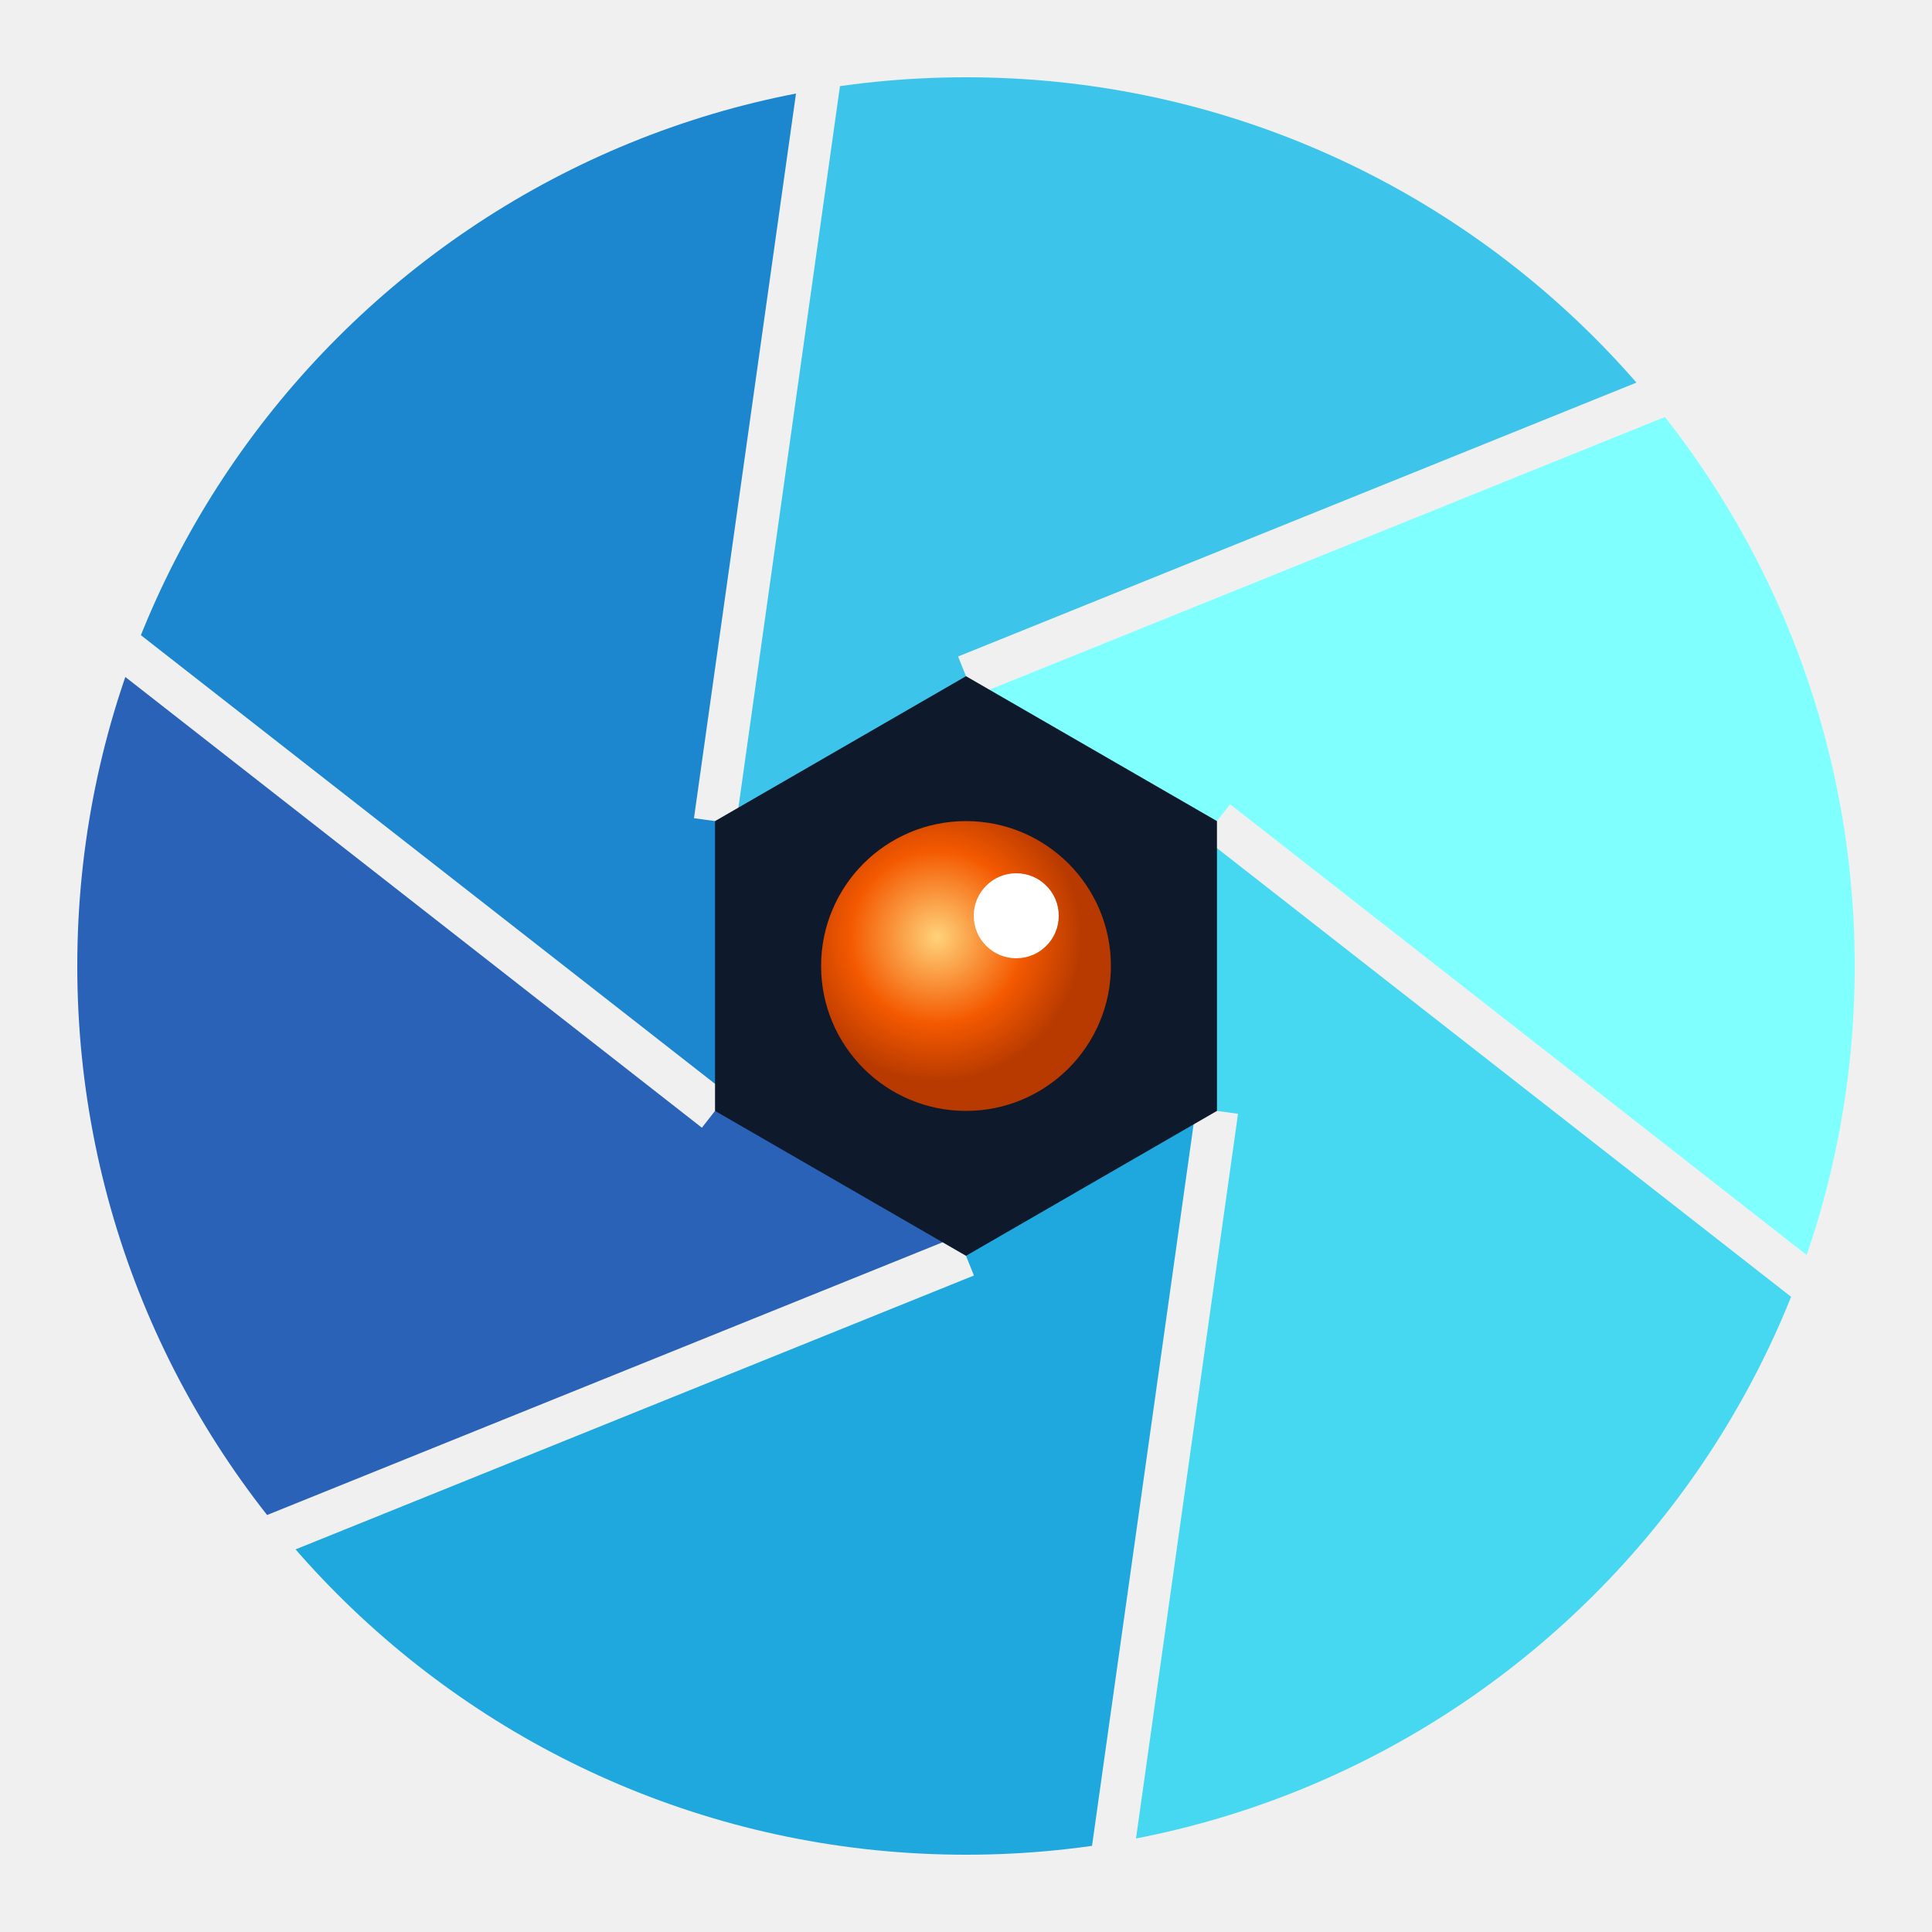
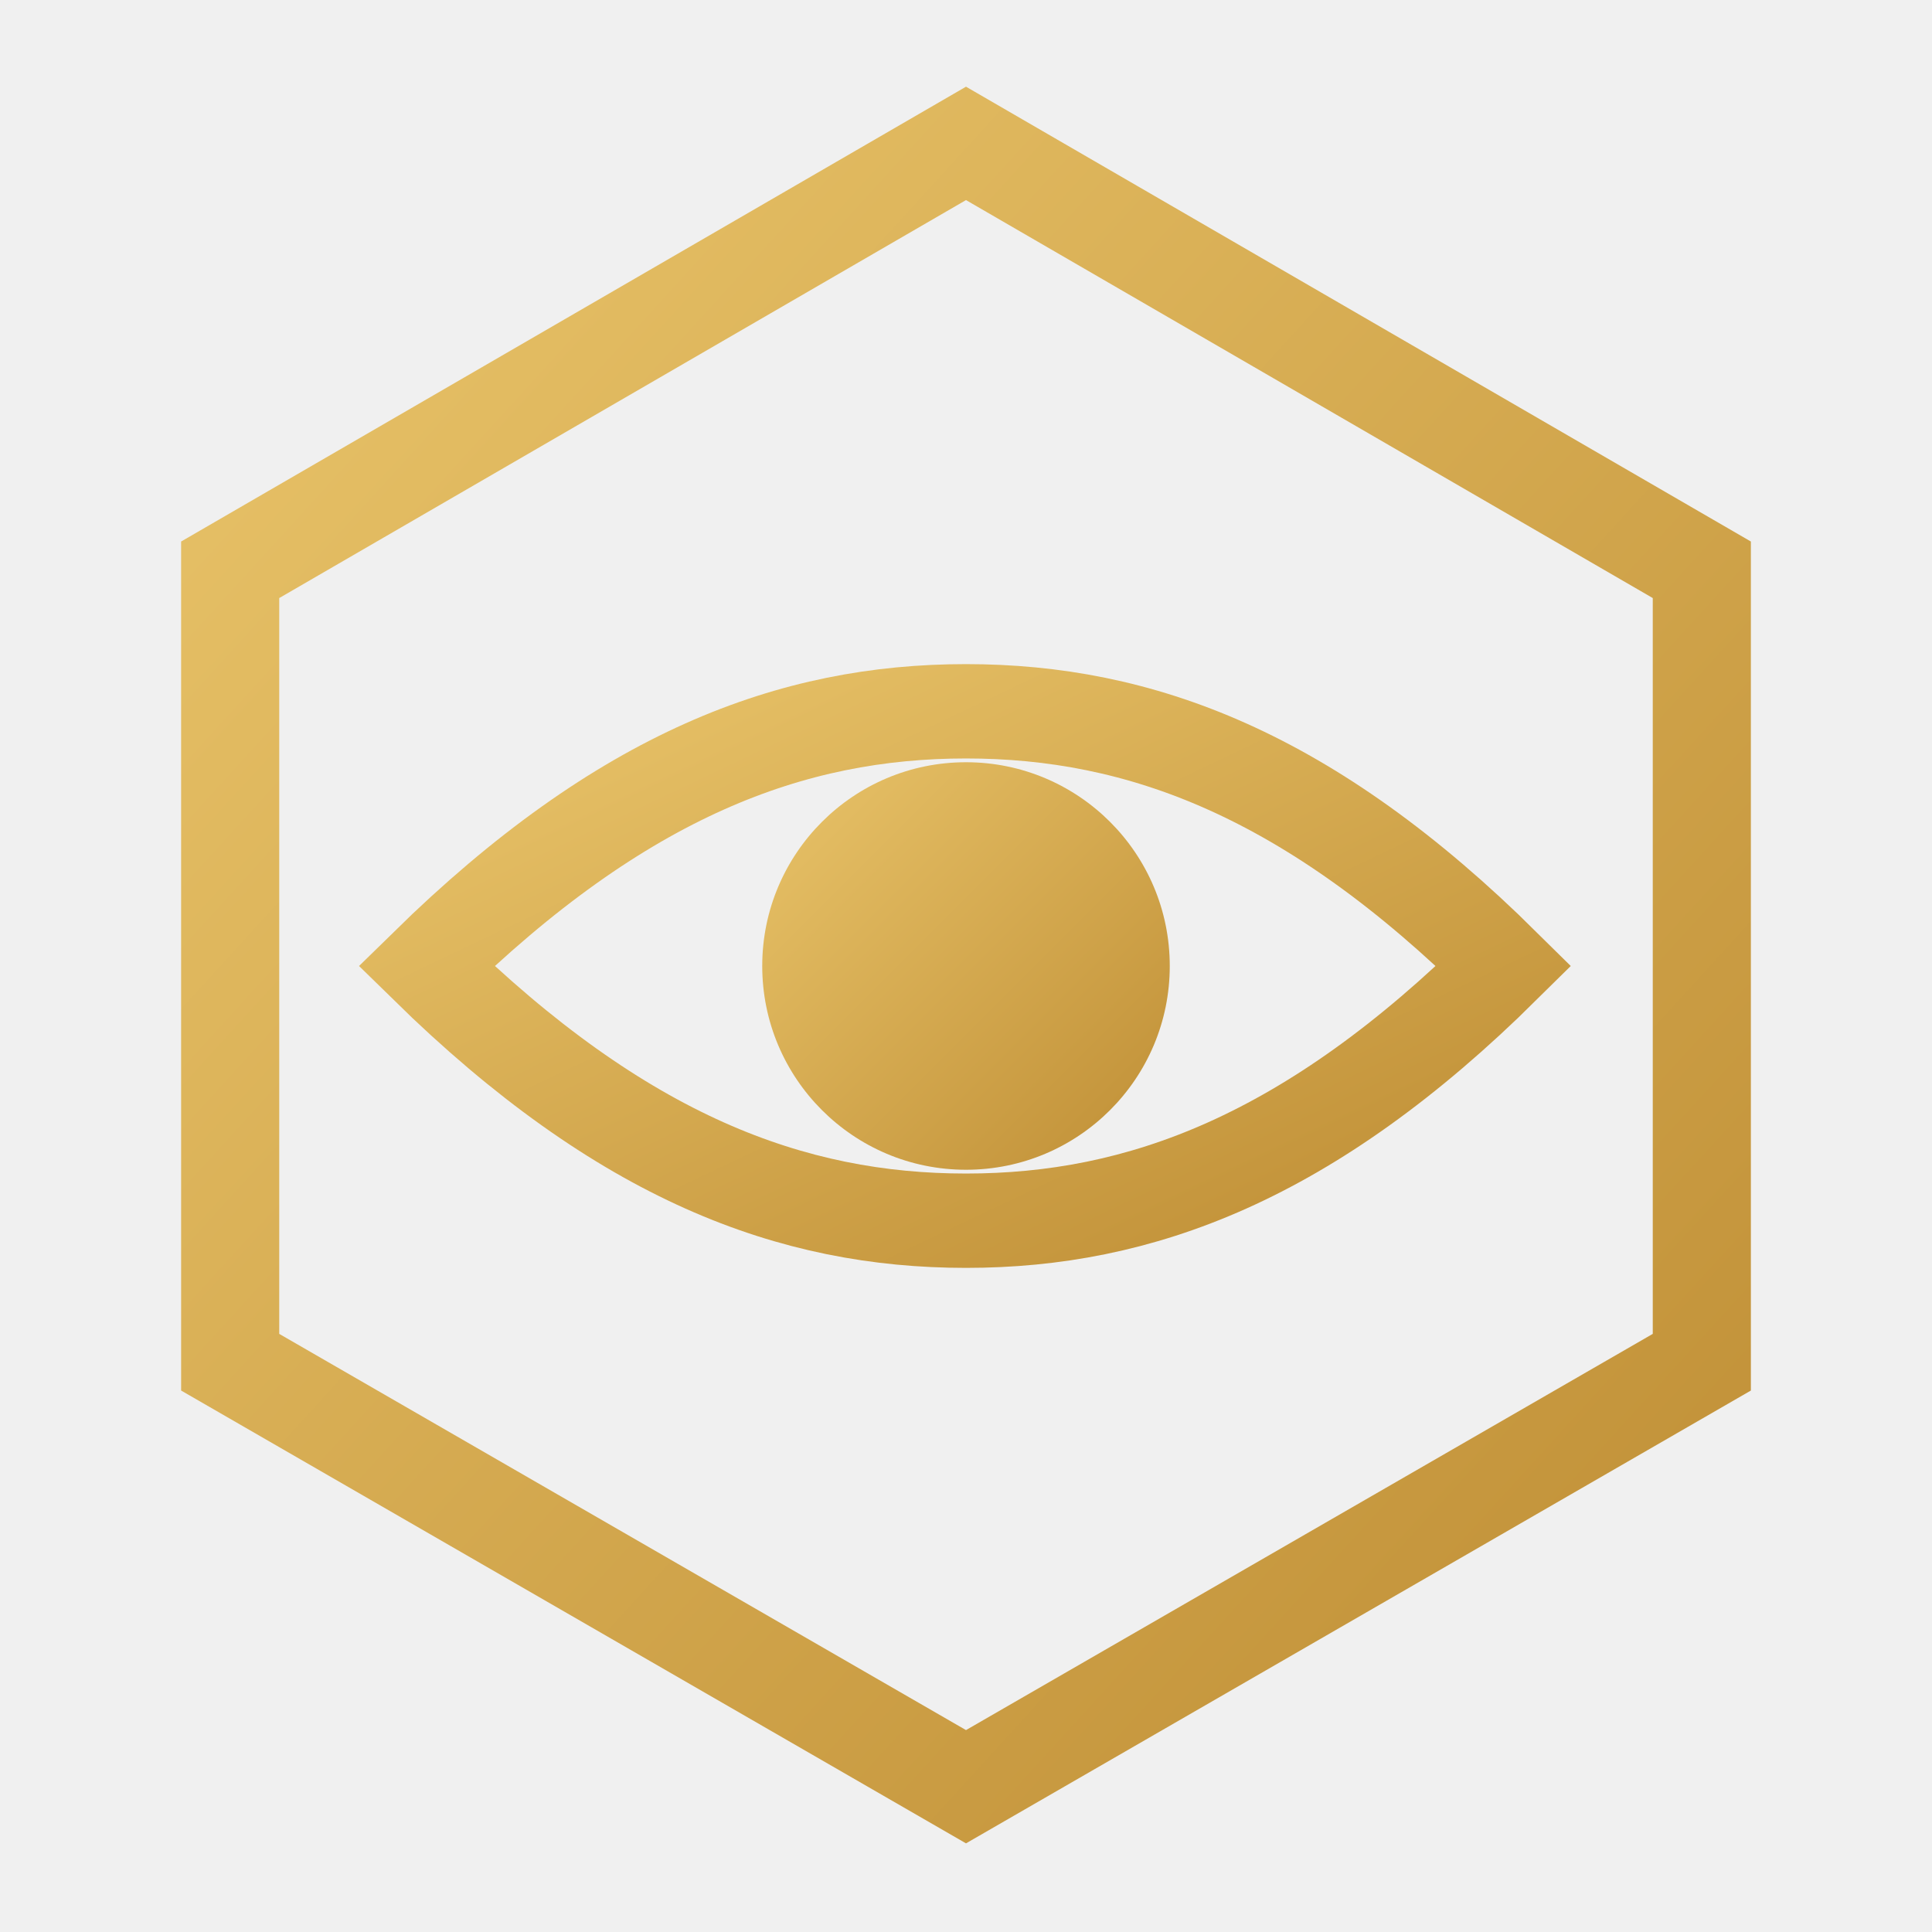
- <svg xmlns="http://www.w3.org/2000/svg" viewBox="0 0 100 100" width="64" height="64">
+ <svg xmlns="http://www.w3.org/2000/svg" viewBox="0 0 1024 1024" width="64" height="64">
  <defs>
-     <clipPath id="of-c">
-       <circle cx="50" cy="50" r="46" />
-     </clipPath>
-     <radialGradient id="of-p" cx=".4" cy=".4">
-       <stop offset="0" stop-color="#FFD27A" />
-       <stop offset=".6" stop-color="#F45900" />
-       <stop offset="1" stop-color="#B83A00" />
-     </radialGradient>
+     <linearGradient id="of-ouro" x1="0" y1="0" x2="1" y2="1">
+       <stop offset="0" stop-color="#E9C46A" />
+       <stop offset="1" stop-color="#BF8E35" />
+     </linearGradient>
  </defs>
-   <g clip-path="url(#of-c)">
-     <polygon points="50,50 51.21,35.7 118.26,8.63 121.31,86.69 63.67,41.63 62.99,42.5" fill="#80FFFF" />
-     <polygon points="50,50 62.99,43.9 119.96,88.42 53.88,130.1 64.08,57.65 62.99,57.5" fill="#45D8F0" />
-     <polygon points="50,50 61.78,58.2 51.7,129.8 -17.43,93.41 50.41,66.02 50,65" fill="#1FA8DD" />
-     <polygon points="50,50 48.79,64.3 -18.26,91.37 -21.31,13.31 36.33,58.37 37.01,57.5" fill="#2A62B8" />
-     <polygon points="50,50 37.01,56.1 -19.96,11.58 46.12,-30.1 35.92,42.35 37.01,42.5" fill="#1C86CF" />
-     <polygon points="50,50 38.22,41.8 48.3,-29.8 117.43,6.59 49.59,33.98 50,35" fill="#3CC4EA" />
+   <g fill="none" stroke="url(#of-ouro)">
+     <path d="M512 76 902 302v420L512 947 122 722V302Z" stroke-width="52" />
+     <path d="M226 512C330 410 420 377 512 377S694 410 797 512C694 614 604 647 512 647S330 614 226 512Z" stroke-width="50" />
  </g>
-   <polygon points="50,35 62.99,42.5 62.99,57.5 50,65 37.01,57.5 37.01,42.5" fill="#0E1A2B" />
-   <circle cx="50" cy="50" r="7.5" fill="url(#of-p)" />
-   <circle cx="52.6" cy="47.4" r="2.2" fill="#fff" />
+   <circle cx="512" cy="512" r="108" fill="url(#of-ouro)" />
</svg>
